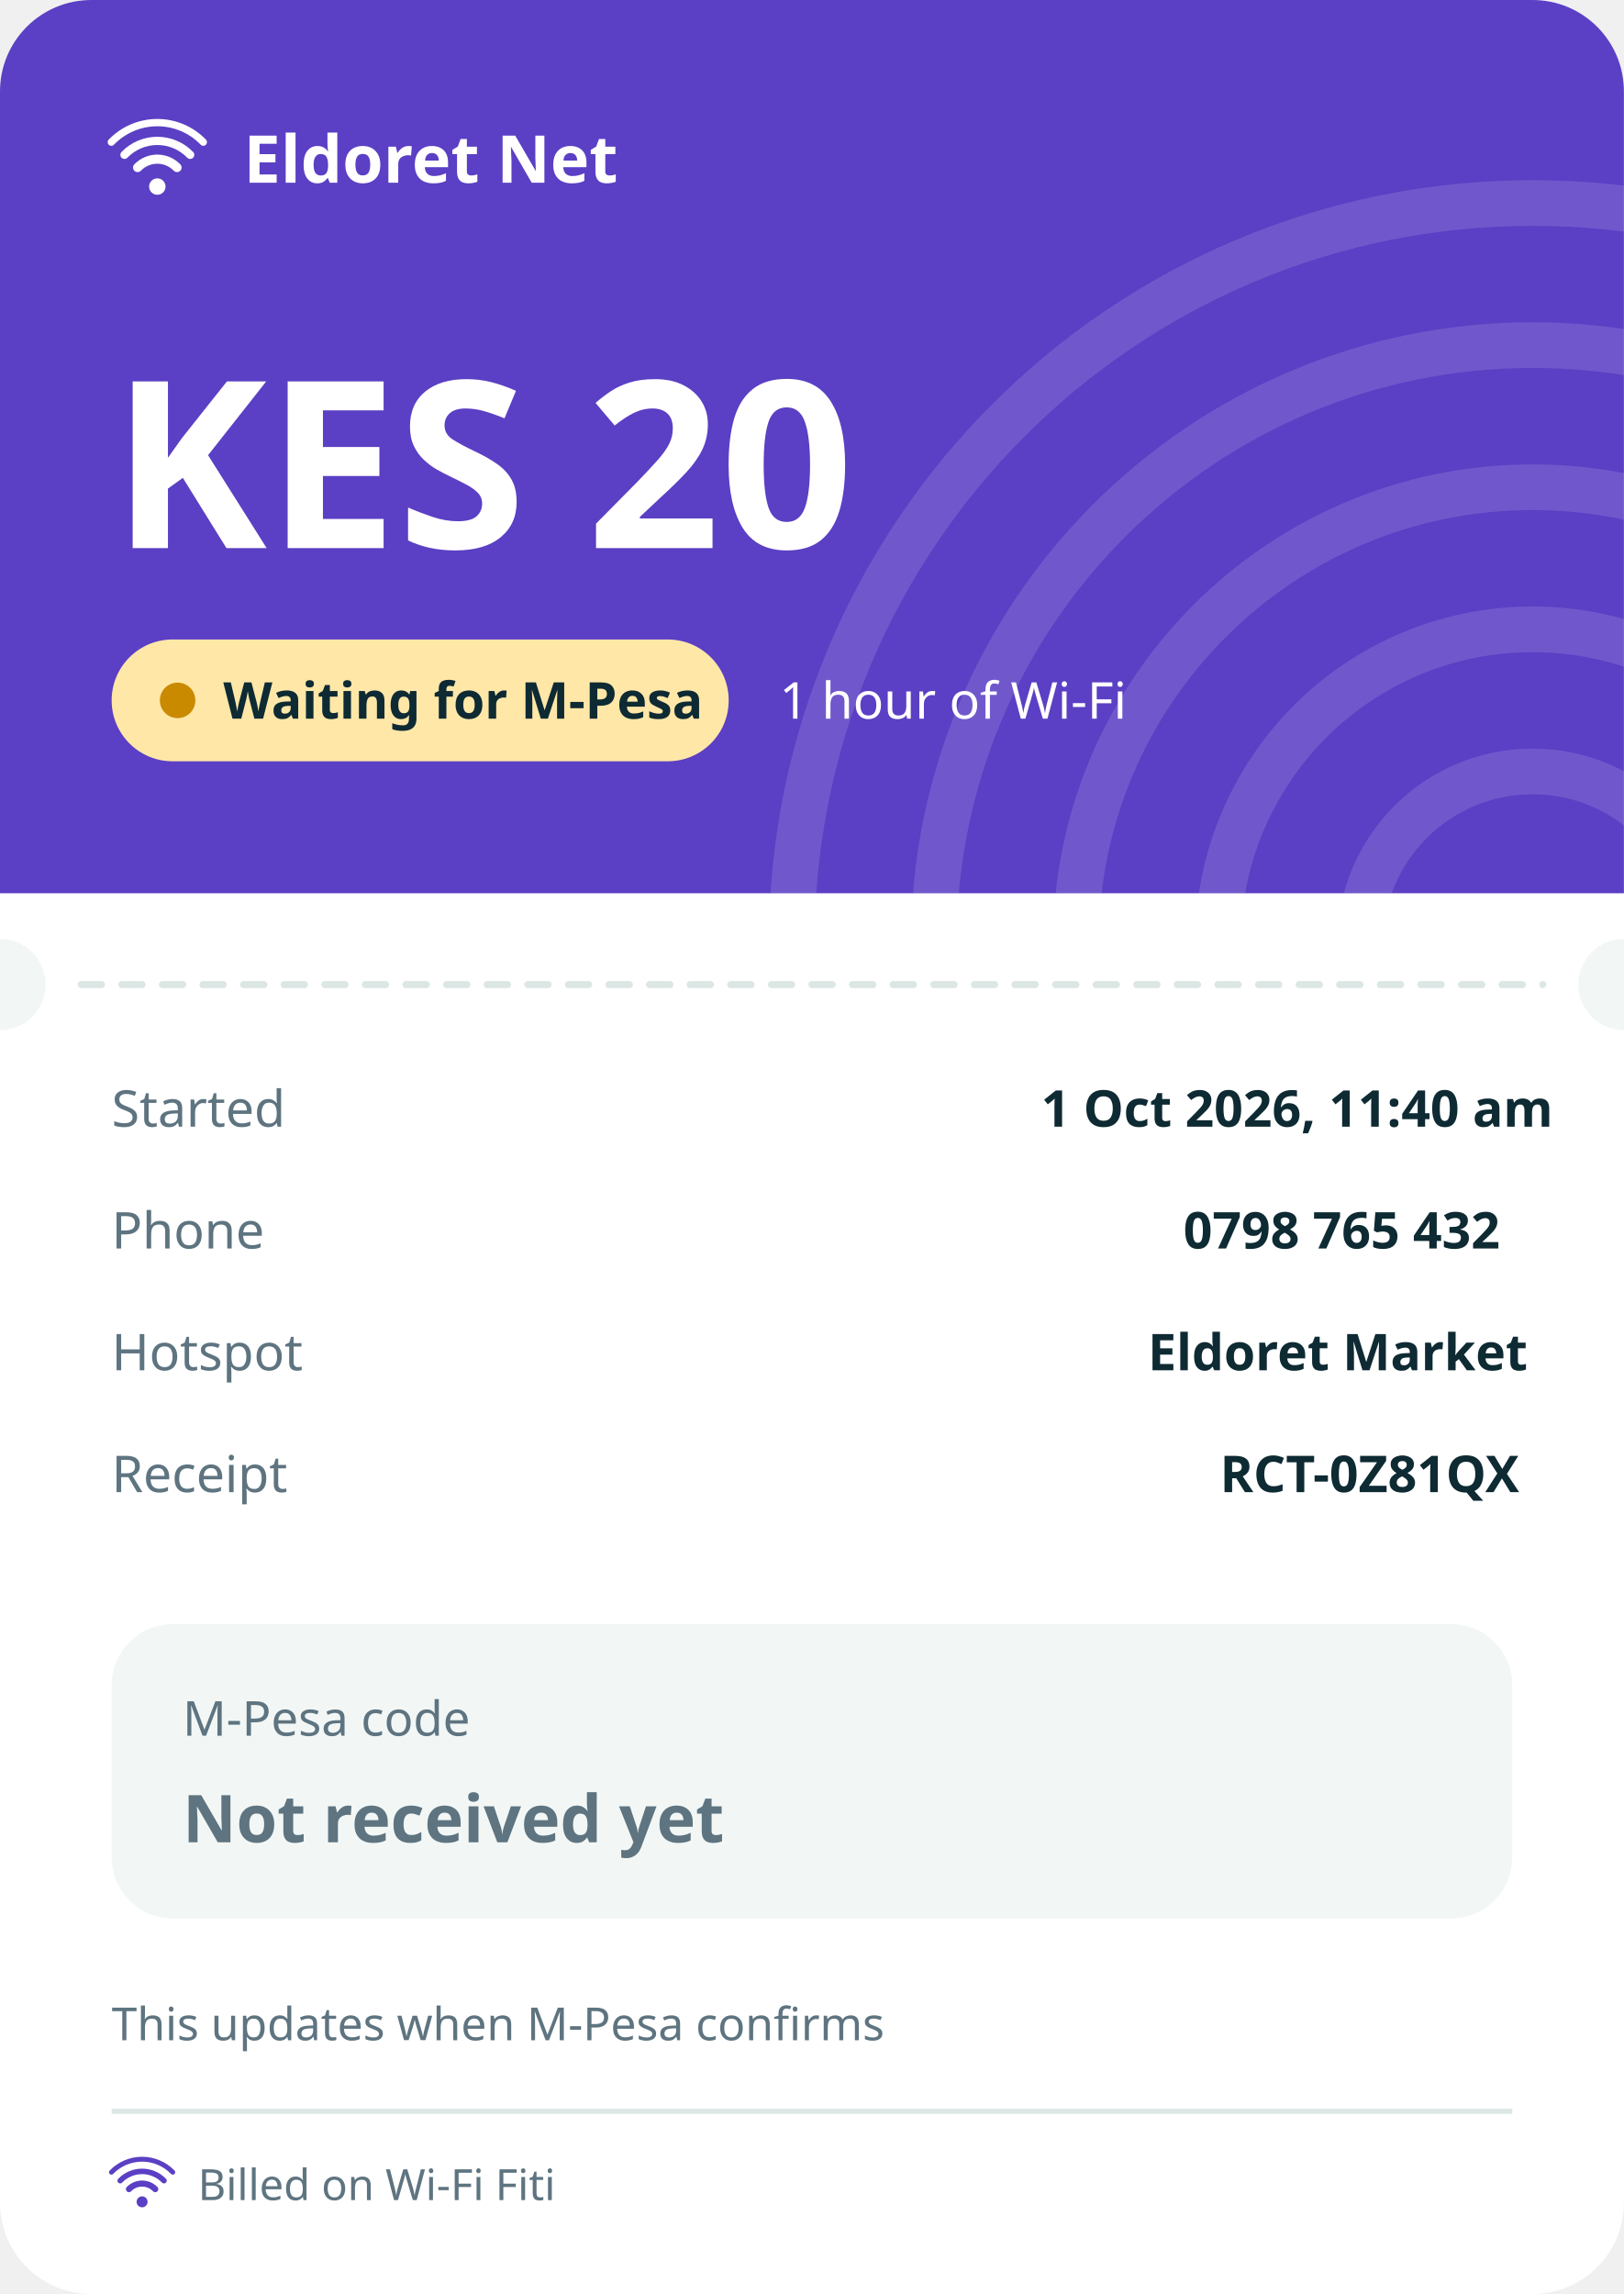
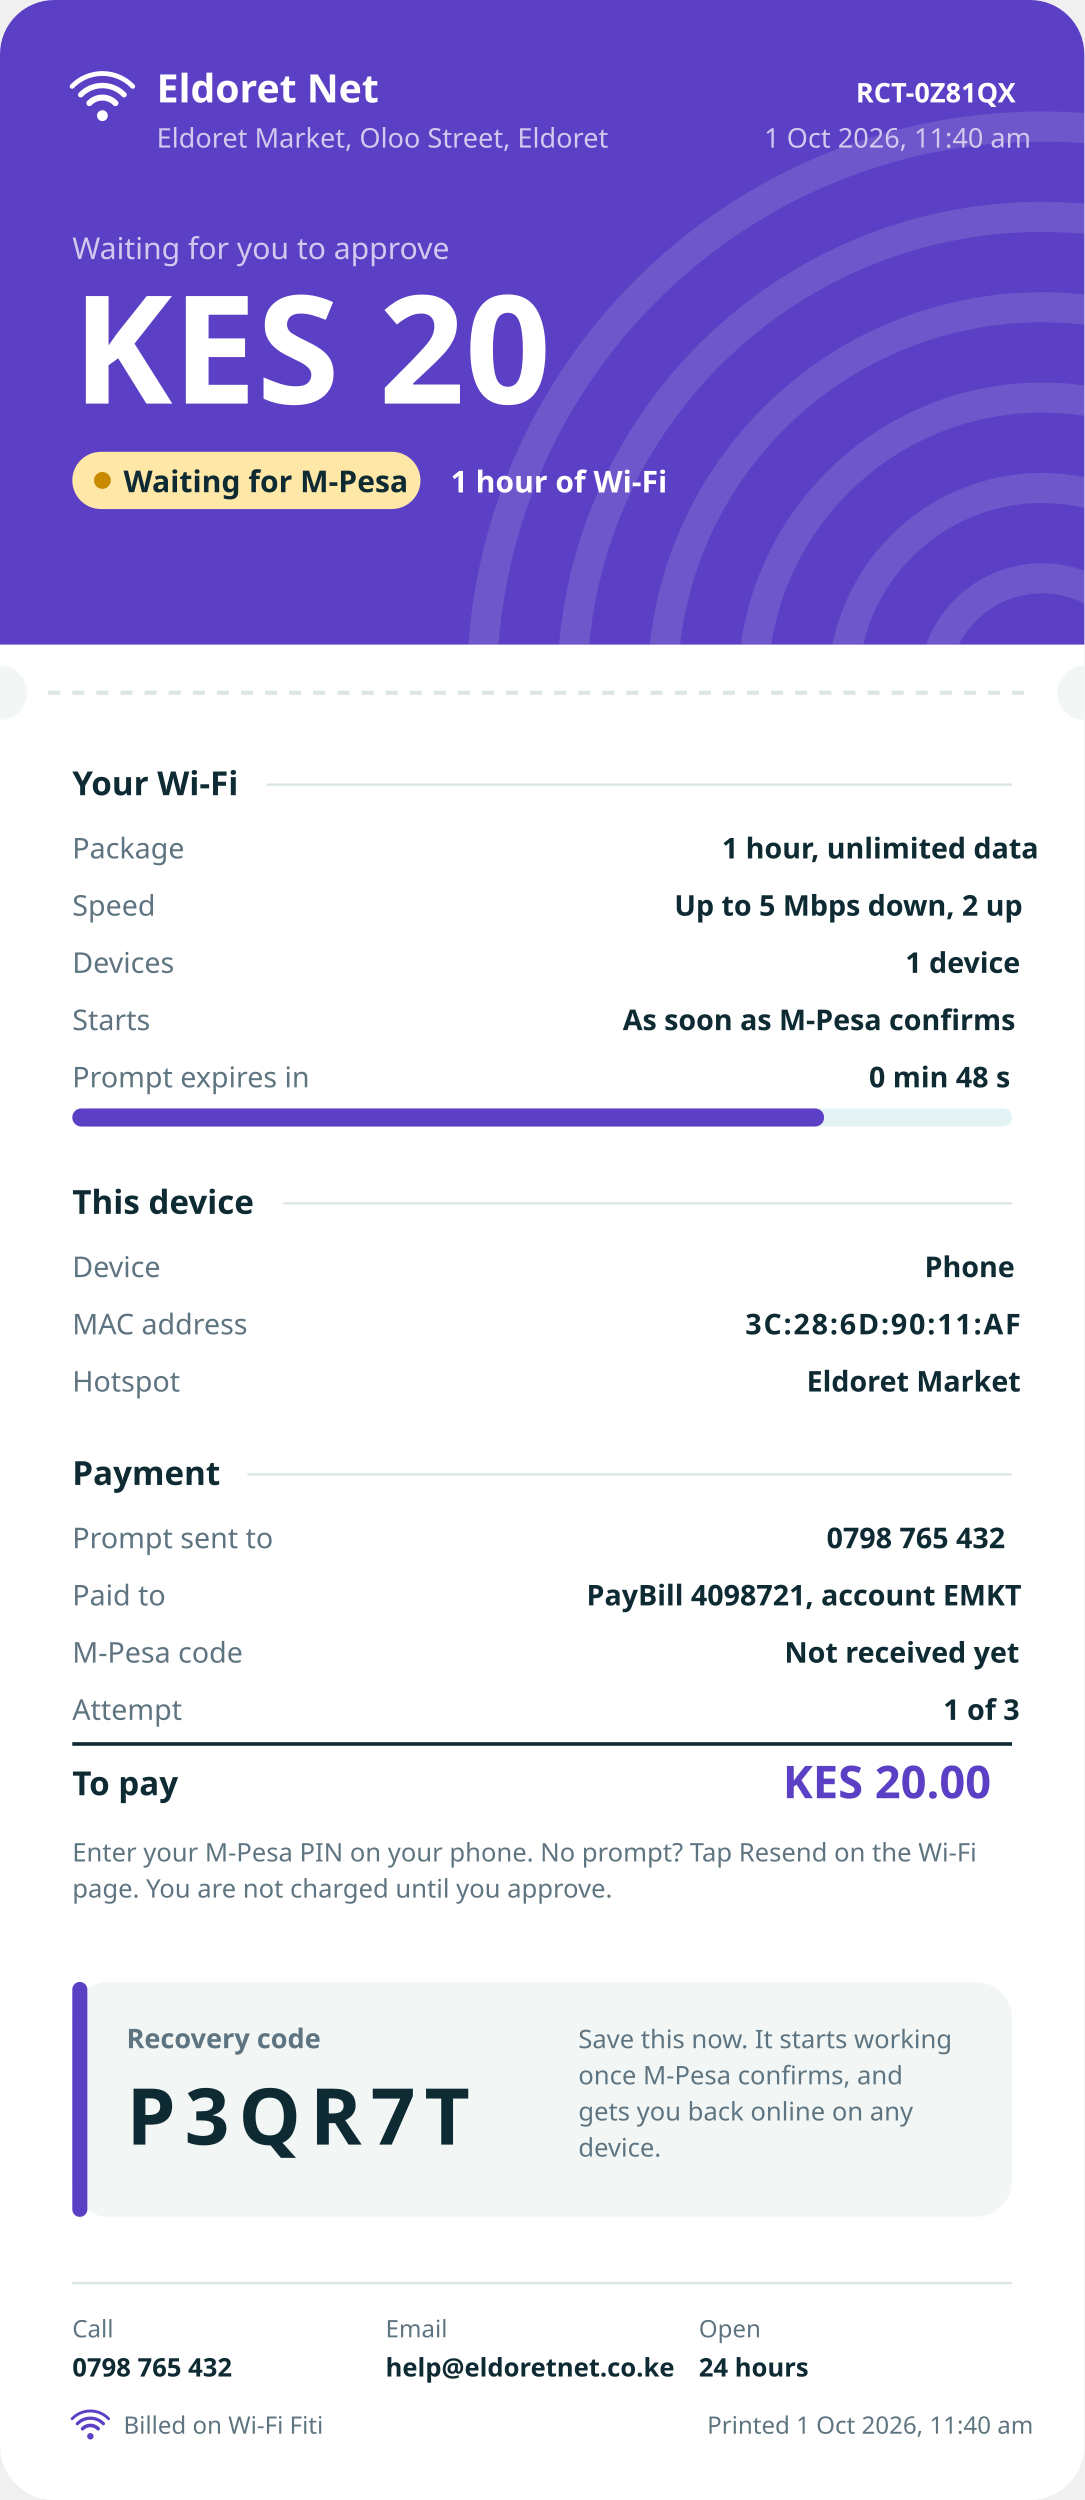
- <svg xmlns="http://www.w3.org/2000/svg" width="320" height="452" viewBox="0 0 320 452">
+ <svg xmlns="http://www.w3.org/2000/svg" width="360" height="830" viewBox="0 0 360 830">
  <defs>
    <clipPath id="clip0">
-       <rect x="0" y="0" width="320" height="176" rx="0" />
+       <rect x="0" y="0" width="360" height="214" rx="0" />
    </clipPath>
  </defs>
  <g id="Ticket">
-     <rect id="Paper" x="0" y="0" width="320" height="452" rx="18" fill="#FFFFFF" />
+     <rect id="Paper" x="0" y="0" width="360" height="830" rx="18" fill="#FFFFFF" />
    <g id="Brand block">
-       <path id="Block" d="M0 18A18 18 0 0 1 18 0H302A18 18 0 0 1 320 18V176H0Z" fill="#5B3FC4" />
+       <path id="Block" d="M0 18A18 18 0 0 1 18 0H342A18 18 0 0 1 360 18V214H0Z" fill="#5B3FC4" />
      <g id="Signal arcs" clip-path="url(#clip0)">
-         <circle cx="302.0" cy="186.0" r="34.0" fill="none" stroke="#FFFFFF" stroke-opacity="0.13" stroke-width="9" />
-         <circle cx="302.0" cy="186.0" r="62.0" fill="none" stroke="#FFFFFF" stroke-opacity="0.13" stroke-width="9" />
-         <circle cx="302.0" cy="186.0" r="90.0" fill="none" stroke="#FFFFFF" stroke-opacity="0.13" stroke-width="9" />
-         <circle cx="302.0" cy="186.0" r="118.0" fill="none" stroke="#FFFFFF" stroke-opacity="0.13" stroke-width="9" />
-         <circle cx="302.0" cy="186.0" r="146.0" fill="none" stroke="#FFFFFF" stroke-opacity="0.13" stroke-width="9" />
+         <circle cx="346.0" cy="228.0" r="36.0" fill="none" stroke="#FFFFFF" stroke-opacity="0.12" stroke-width="10" />
+         <circle cx="346.0" cy="228.0" r="66.0" fill="none" stroke="#FFFFFF" stroke-opacity="0.12" stroke-width="10" />
+         <circle cx="346.0" cy="228.0" r="96.0" fill="none" stroke="#FFFFFF" stroke-opacity="0.12" stroke-width="10" />
+         <circle cx="346.0" cy="228.0" r="126.0" fill="none" stroke="#FFFFFF" stroke-opacity="0.12" stroke-width="10" />
+         <circle cx="346.0" cy="228.0" r="156.0" fill="none" stroke="#FFFFFF" stroke-opacity="0.12" stroke-width="10" />
+         <circle cx="346.0" cy="228.0" r="186.0" fill="none" stroke="#FFFFFF" stroke-opacity="0.12" stroke-width="10" />
      </g>
-       <g id="Wi-Fi mark" transform="translate(22.00 22.00) scale(0.75)" fill="none">
+       <g id="Wi-Fi mark" transform="translate(24.00 22.00) scale(0.8333)" fill="none">
        <circle cx="12" cy="19.68" r="2.16" fill="#FFFFFF" />
        <path d="M6.821 14.678A7.2 7.2 0 0 1 17.179 14.678" stroke="#FFFFFF" stroke-width="2.4" stroke-linecap="round" />
        <path d="M3.368 11.344A12 12 0 0 1 20.632 11.344" stroke="#FFFFFF" stroke-width="2.16" stroke-linecap="round" />
        <path d="M-0.084 8.009A16.8 16.8 0 0 1 24.084 8.009" stroke="#FFFFFF" stroke-width="1.92" stroke-linecap="round" />
      </g>
-       <text id="Business name" x="48.00" y="36.00" font-family="'Bricolage Grotesque', sans-serif" font-size="13" font-weight="600" fill="#FFFFFF">Eldoret Net</text>
-       <text id="Amount" x="22.00" y="108.00" font-family="'Bricolage Grotesque', sans-serif" font-size="46" font-weight="800" fill="#FFFFFF">KES 20</text>
-       <g id="Status chip">
-         <rect x="22.00" y="126.00" width="121.59" height="24.00" rx="12" fill="#FFE7A8" />
-         <circle cx="35" cy="138" r="3.5" fill="#C98A00" />
-         <text x="44.00" y="141.60" font-family="'Bricolage Grotesque', sans-serif" font-size="10" font-weight="600" fill="#0E2A33">Waiting for M-Pesa</text>
-       </g>
-       <text id="What was bought" x="153.59" y="141.60" font-family="'Bricolage Grotesque', sans-serif" font-size="10" font-weight="500" fill="#FFFFFF">1 hour of Wi-Fi</text>
+       <text id="Business name" x="52.00" y="34.00" font-family="'Bricolage Grotesque', sans-serif" font-size="13" font-weight="700" fill="#FFFFFF">Eldoret Net</text>
+       <text id="Place" x="52.00" y="49.00" font-family="'Bricolage Grotesque', sans-serif" font-size="9" font-weight="500" fill="#D1C9EE">Eldoret Market, Oloo Street, Eldoret</text>
+       <text id="Receipt number" x="284.15" y="34.00" font-family="'Bricolage Grotesque', sans-serif" font-size="9" font-weight="600" fill="#FFFFFF">RCT-0Z81QX</text>
+       <text x="253.70" y="49.00" font-family="'Bricolage Grotesque', sans-serif" font-size="9" font-weight="500" fill="#D1C9EE">1 Oct 2026, 11:40 am</text>
+       <text x="24.00" y="86.00" font-family="'Bricolage Grotesque', sans-serif" font-size="10" font-weight="500" fill="#D1C9EE">Waiting for you to approve</text>
+       <text id="Amount" x="24.00" y="134.00" font-family="'Bricolage Grotesque', sans-serif" font-size="50" font-weight="800" fill="#FFFFFF">KES 20</text>
+       <rect x="24.00" y="150.00" width="115.59" height="19.00" rx="9.5" fill="#FFE7A8" />
+       <circle cx="34.0" cy="159.5" r="2.8" fill="#C98A00" />
+       <text x="41.00" y="163.40" font-family="'Bricolage Grotesque', sans-serif" font-size="10" font-weight="600" fill="#0E2A33">Waiting for M-Pesa</text>
+       <text x="149.59" y="163.50" font-family="'Bricolage Grotesque', sans-serif" font-size="10" font-weight="600" fill="#FFFFFF">1 hour of Wi-Fi</text>
    </g>
    <g id="Perforation">
-       <circle cx="0" cy="194" r="9" fill="#F2F7F6" />
-       <circle cx="320" cy="194" r="9" fill="#F2F7F6" />
-       <line x1="16" y1="194" x2="304" y2="194" stroke="#DCE7E5" stroke-width="1.4" stroke-dasharray="4 4" stroke-linecap="round" />
+       <circle cx="0" cy="230" r="9" fill="#F2F7F6" />
+       <circle cx="360" cy="230" r="9" fill="#F2F7F6" />
+       <line x1="16.0" y1="230.0" x2="344.0" y2="230.0" stroke="#DCE7E5" stroke-width="1.4" stroke-dasharray="4 4" />
    </g>
-     <g id="Details">
-       <text x="22.00" y="222.00" font-family="'Bricolage Grotesque', sans-serif" font-size="10" font-weight="400" fill="#5E7480">Started</text>
-       <text x="205.16" y="222.00" font-family="'Bricolage Grotesque', sans-serif" font-size="10" font-weight="600" fill="#0E2A33">1 Oct 2026, 11:40 am</text>
-       <text x="22.00" y="246.00" font-family="'Bricolage Grotesque', sans-serif" font-size="10" font-weight="400" fill="#5E7480">Phone</text>
-       <text x="233.19" y="246.00" font-family="'Bricolage Grotesque', sans-serif" font-size="10" font-weight="600" fill="#0E2A33">0798 765 432</text>
-       <text x="22.00" y="270.00" font-family="'Bricolage Grotesque', sans-serif" font-size="10" font-weight="400" fill="#5E7480">Hotspot</text>
-       <text x="226.20" y="270.00" font-family="'Bricolage Grotesque', sans-serif" font-size="10" font-weight="600" fill="#0E2A33">Eldoret Market</text>
-       <text x="22.00" y="294.00" font-family="'Bricolage Grotesque', sans-serif" font-size="10" font-weight="400" fill="#5E7480">Receipt</text>
-       <text x="240.39" y="294.00" font-family="'Bricolage Grotesque', sans-serif" font-size="10" font-weight="600" fill="#0E2A33">RCT-0Z81QX</text>
+     <g id="Your Wi-Fi">
+       <text x="24.00" y="264.00" font-family="'Bricolage Grotesque', sans-serif" font-size="11" font-weight="700" fill="#0E2A33">Your Wi-Fi</text>
+       <line x1="88.5" y1="260.5" x2="336.0" y2="260.5" stroke="#DCE7E5" stroke-width="0.8" />
+       <text x="24.00" y="285.00" font-family="'Bricolage Grotesque', sans-serif" font-size="9.5" font-weight="400" fill="#5E7480">Package</text>
+       <text x="239.66" y="285.00" font-family="'Bricolage Grotesque', sans-serif" font-size="9.5" font-weight="600" fill="#0E2A33">1 hour, unlimited data</text>
+       <text x="24.00" y="304.00" font-family="'Bricolage Grotesque', sans-serif" font-size="9.5" font-weight="400" fill="#5E7480">Speed</text>
+       <text x="223.87" y="304.00" font-family="'Bricolage Grotesque', sans-serif" font-size="9.5" font-weight="600" fill="#0E2A33">Up to 5 Mbps down, 2 up</text>
+       <text x="24.00" y="323.00" font-family="'Bricolage Grotesque', sans-serif" font-size="9.5" font-weight="400" fill="#5E7480">Devices</text>
+       <text x="300.56" y="323.00" font-family="'Bricolage Grotesque', sans-serif" font-size="9.5" font-weight="600" fill="#0E2A33">1 device</text>
+       <text x="24.00" y="342.00" font-family="'Bricolage Grotesque', sans-serif" font-size="9.5" font-weight="400" fill="#5E7480">Starts</text>
+       <text x="206.76" y="342.00" font-family="'Bricolage Grotesque', sans-serif" font-size="9.5" font-weight="600" fill="#0E2A33">As soon as M-Pesa confirms</text>
+       <text x="24.00" y="361.00" font-family="'Bricolage Grotesque', sans-serif" font-size="9.5" font-weight="400" fill="#5E7480">Prompt expires in</text>
+       <text x="288.50" y="361.00" font-family="'Bricolage Grotesque', sans-serif" font-size="9.5" font-weight="600" fill="#0E2A33">0 min 48 s</text>
+       <rect x="24.00" y="368.00" width="312.00" height="6.00" rx="3" fill="#E3F2F3" />
+       <rect x="24.00" y="368.00" width="249.60" height="6.00" rx="3" fill="#5B3FC4" />
    </g>
-     <g id="Code panel">
-       <rect x="22.00" y="320.00" width="276.00" height="58.00" rx="12" fill="#F2F7F6" />
-       <text x="36.00" y="342.00" font-family="'Bricolage Grotesque', sans-serif" font-size="9.5" font-weight="500" fill="#5E7480">M-Pesa code</text>
-       <text x="36.00" y="363.00" font-family="'Bricolage Grotesque', sans-serif" font-size="13" font-weight="600" fill="#5E7480">Not received yet</text>
+     <g id="This device">
+       <text x="24.00" y="403.00" font-family="'Bricolage Grotesque', sans-serif" font-size="11" font-weight="700" fill="#0E2A33">This device</text>
+       <line x1="94.1" y1="399.5" x2="336.0" y2="399.5" stroke="#DCE7E5" stroke-width="0.8" />
+       <text x="24.00" y="424.00" font-family="'Bricolage Grotesque', sans-serif" font-size="9.5" font-weight="400" fill="#5E7480">Device</text>
+       <text x="306.95" y="424.00" font-family="'Bricolage Grotesque', sans-serif" font-size="9.5" font-weight="600" fill="#0E2A33">Phone</text>
+       <text x="24.00" y="443.00" font-family="'Bricolage Grotesque', sans-serif" font-size="9.5" font-weight="400" fill="#5E7480">MAC address</text>
+       <text letter-spacing="0.6" x="247.44" y="443.00" font-family="'Bricolage Grotesque', sans-serif" font-size="9.5" font-weight="600" fill="#0E2A33">3C:28:6D:90:11:AF</text>
+       <text x="24.00" y="462.00" font-family="'Bricolage Grotesque', sans-serif" font-size="9.5" font-weight="400" fill="#5E7480">Hotspot</text>
+       <text x="267.79" y="462.00" font-family="'Bricolage Grotesque', sans-serif" font-size="9.5" font-weight="600" fill="#0E2A33">Eldoret Market</text>
+     </g>
+     <g id="Payment">
+       <text x="24.00" y="493.00" font-family="'Bricolage Grotesque', sans-serif" font-size="11" font-weight="700" fill="#0E2A33">Payment</text>
+       <line x1="82.1" y1="489.5" x2="336.0" y2="489.5" stroke="#DCE7E5" stroke-width="0.8" />
+       <text x="24.00" y="514.00" font-family="'Bricolage Grotesque', sans-serif" font-size="9.5" font-weight="400" fill="#5E7480">Prompt sent to</text>
+       <text x="274.43" y="514.00" font-family="'Bricolage Grotesque', sans-serif" font-size="9.5" font-weight="600" fill="#0E2A33">0798 765 432</text>
+       <text x="24.00" y="533.00" font-family="'Bricolage Grotesque', sans-serif" font-size="9.5" font-weight="400" fill="#5E7480">Paid to</text>
+       <text x="194.72" y="533.00" font-family="'Bricolage Grotesque', sans-serif" font-size="9.5" font-weight="600" fill="#0E2A33">PayBill 4098721, account EMKT</text>
+       <text x="24.00" y="552.00" font-family="'Bricolage Grotesque', sans-serif" font-size="9.5" font-weight="400" fill="#5E7480">M-Pesa code</text>
+       <text x="260.43" y="552.00" font-family="'Bricolage Grotesque', sans-serif" font-size="9.5" font-weight="600" fill="#0E2A33">Not received yet</text>
+       <text x="24.00" y="571.00" font-family="'Bricolage Grotesque', sans-serif" font-size="9.5" font-weight="400" fill="#5E7480">Attempt</text>
+       <text x="313.16" y="571.00" font-family="'Bricolage Grotesque', sans-serif" font-size="9.5" font-weight="600" fill="#0E2A33">1 of 3</text>
+       <line x1="24.0" y1="579.0" x2="336.0" y2="579.0" stroke="#0E2A33" stroke-width="1.2" />
+       <text x="24.00" y="596.00" font-family="'Bricolage Grotesque', sans-serif" font-size="11" font-weight="700" fill="#0E2A33">To pay</text>
+       <text x="259.91" y="597.00" font-family="'Bricolage Grotesque', sans-serif" font-size="15" font-weight="800" fill="#5B3FC4">KES 20.00</text>
+       <text x="24.00" y="618.00" font-family="'Bricolage Grotesque', sans-serif" font-size="8.5" font-weight="400" fill="#5E7480">Enter your M-Pesa PIN on your phone. No prompt? Tap Resend on the Wi-Fi</text>
+       <text x="24.00" y="630.00" font-family="'Bricolage Grotesque', sans-serif" font-size="8.5" font-weight="400" fill="#5E7480">page. You are not charged until you approve.</text>
+     </g>
+     <g id="Recovery code">
+       <rect x="24.00" y="658.00" width="312.00" height="78.00" rx="12" fill="#F2F7F6" />
+       <rect x="24.00" y="658.00" width="5.00" height="78.00" rx="2.5" fill="#5B3FC4" />
+       <text x="42.00" y="680.00" font-family="'Bricolage Grotesque', sans-serif" font-size="9" font-weight="600" fill="#5E7480">Recovery code</text>
+       <text letter-spacing="3" x="42.00" y="712.00" font-family="'Bricolage Grotesque', sans-serif" font-size="26" font-weight="800" fill="#0E2A33">P3QR7T</text>
+       <text x="192.00" y="680.00" font-family="'Bricolage Grotesque', sans-serif" font-size="8.5" font-weight="400" fill="#5E7480">Save this now. It starts working</text>
+       <text x="192.00" y="692.00" font-family="'Bricolage Grotesque', sans-serif" font-size="8.5" font-weight="400" fill="#5E7480">once M-Pesa confirms, and</text>
+       <text x="192.00" y="704.00" font-family="'Bricolage Grotesque', sans-serif" font-size="8.5" font-weight="400" fill="#5E7480">gets you back online on any</text>
+       <text x="192.00" y="716.00" font-family="'Bricolage Grotesque', sans-serif" font-size="8.5" font-weight="400" fill="#5E7480">device.</text>
    </g>
    <g id="Footer">
-       <text id="Note" x="22.00" y="402.00" font-family="'Bricolage Grotesque', sans-serif" font-size="9" font-weight="400" fill="#5E7480">This updates when M-Pesa confirms</text>
-       <line x1="22" y1="416" x2="298" y2="416" stroke="#DCE7E5" stroke-width="1" />
-       <g id="Footer mark" transform="translate(22.00 424.00) scale(0.5)" fill="none">
+       <line x1="24.0" y1="758.0" x2="336.0" y2="758.0" stroke="#DCE7E5" stroke-width="0.8" />
+       <text x="24.00" y="776.00" font-family="'Bricolage Grotesque', sans-serif" font-size="8" font-weight="500" fill="#5E7480">Call</text>
+       <text x="24.00" y="789.00" font-family="'Bricolage Grotesque', sans-serif" font-size="8.5" font-weight="600" fill="#0E2A33">0798 765 432</text>
+       <text x="128.00" y="776.00" font-family="'Bricolage Grotesque', sans-serif" font-size="8" font-weight="500" fill="#5E7480">Email</text>
+       <text x="128.00" y="789.00" font-family="'Bricolage Grotesque', sans-serif" font-size="8.5" font-weight="600" fill="#0E2A33">help@eldoretnet.co.ke</text>
+       <text x="232.00" y="776.00" font-family="'Bricolage Grotesque', sans-serif" font-size="8" font-weight="500" fill="#5E7480">Open</text>
+       <text x="232.00" y="789.00" font-family="'Bricolage Grotesque', sans-serif" font-size="8.5" font-weight="600" fill="#0E2A33">24 hours</text>
+       <g id="Footer mark" transform="translate(24.00 799.00) scale(0.5)" fill="none">
        <circle cx="12" cy="19.68" r="2.16" fill="#5B3FC4" />
        <path d="M6.821 14.678A7.2 7.2 0 0 1 17.179 14.678" stroke="#5B3FC4" stroke-width="2.4" stroke-linecap="round" />
        <path d="M3.368 11.344A12 12 0 0 1 20.632 11.344" stroke="#5B3FC4" stroke-width="2.16" stroke-linecap="round" />
        <path d="M-0.084 8.009A16.8 16.8 0 0 1 24.084 8.009" stroke="#5B3FC4" stroke-width="1.92" stroke-linecap="round" />
      </g>
-       <text x="39.00" y="433.50" font-family="'Bricolage Grotesque', sans-serif" font-size="8.5" font-weight="500" fill="#5E7480">Billed on Wi-Fi Fiti</text>
+       <text x="41.00" y="808.00" font-family="'Bricolage Grotesque', sans-serif" font-size="8" font-weight="500" fill="#5E7480">Billed on Wi-Fi Fiti</text>
+       <text x="234.77" y="808.00" font-family="'Bricolage Grotesque', sans-serif" font-size="8" font-weight="400" fill="#5E7480">Printed 1 Oct 2026, 11:40 am</text>
    </g>
  </g>
</svg>
